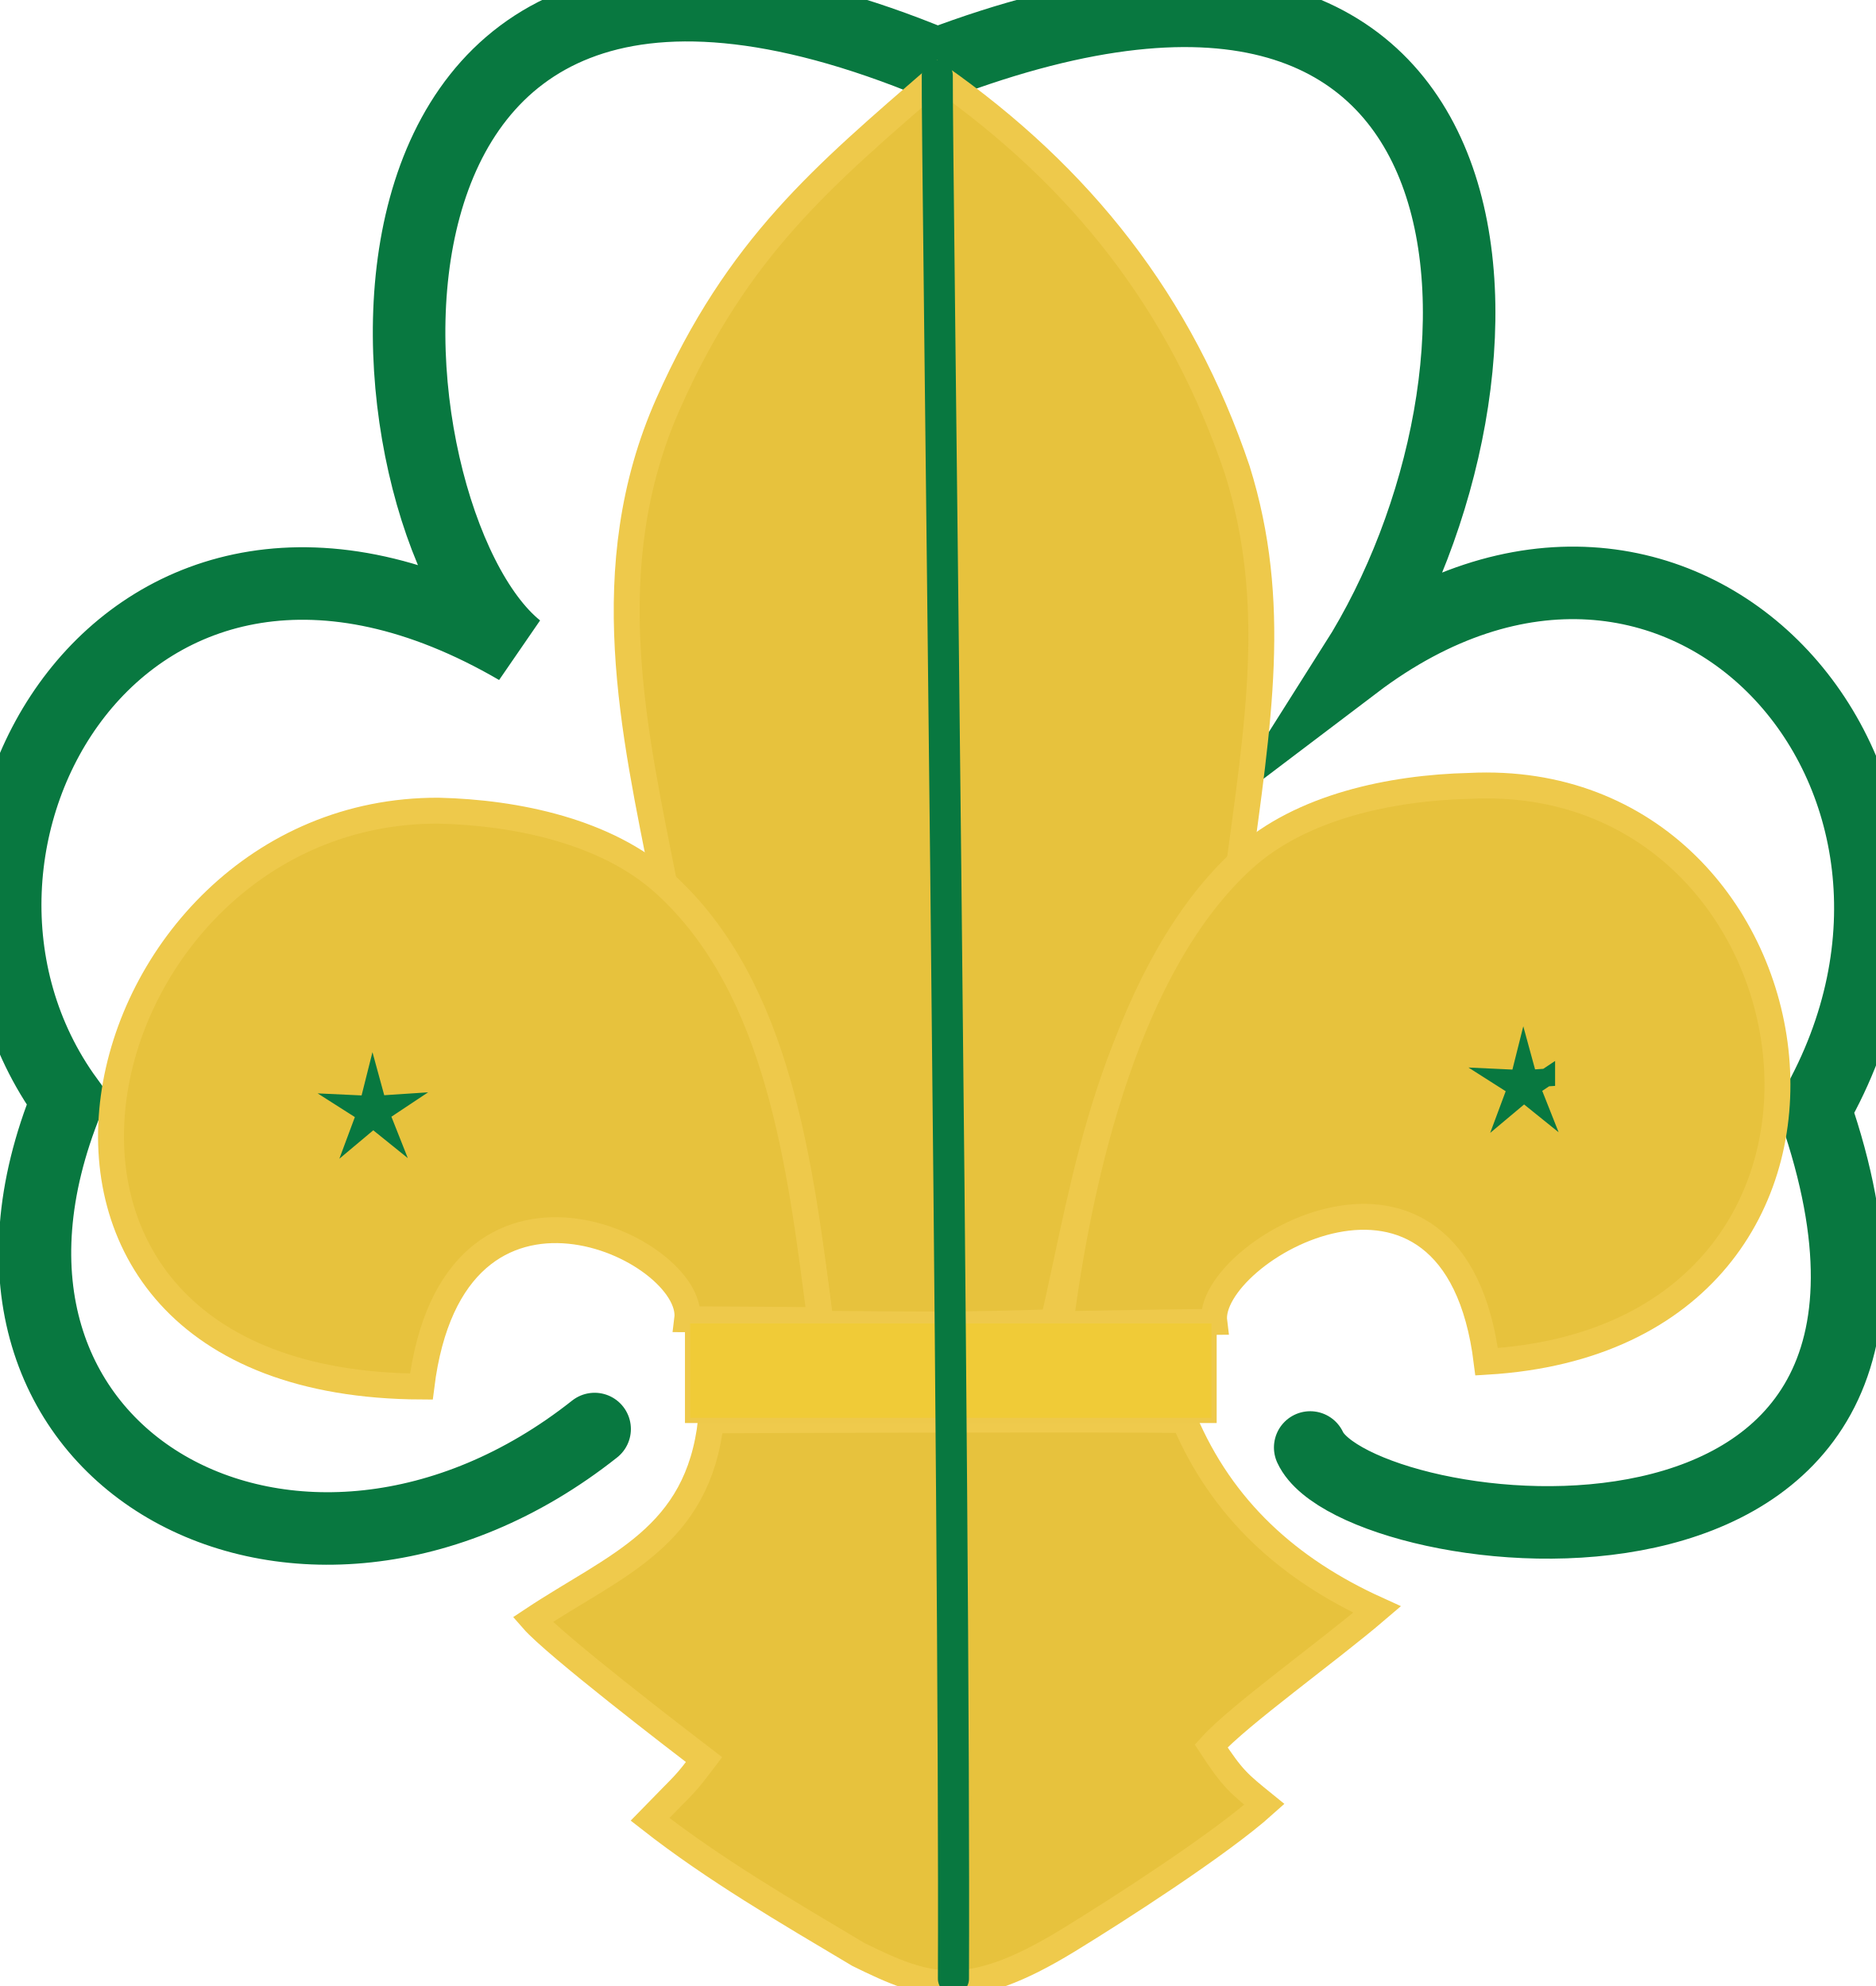
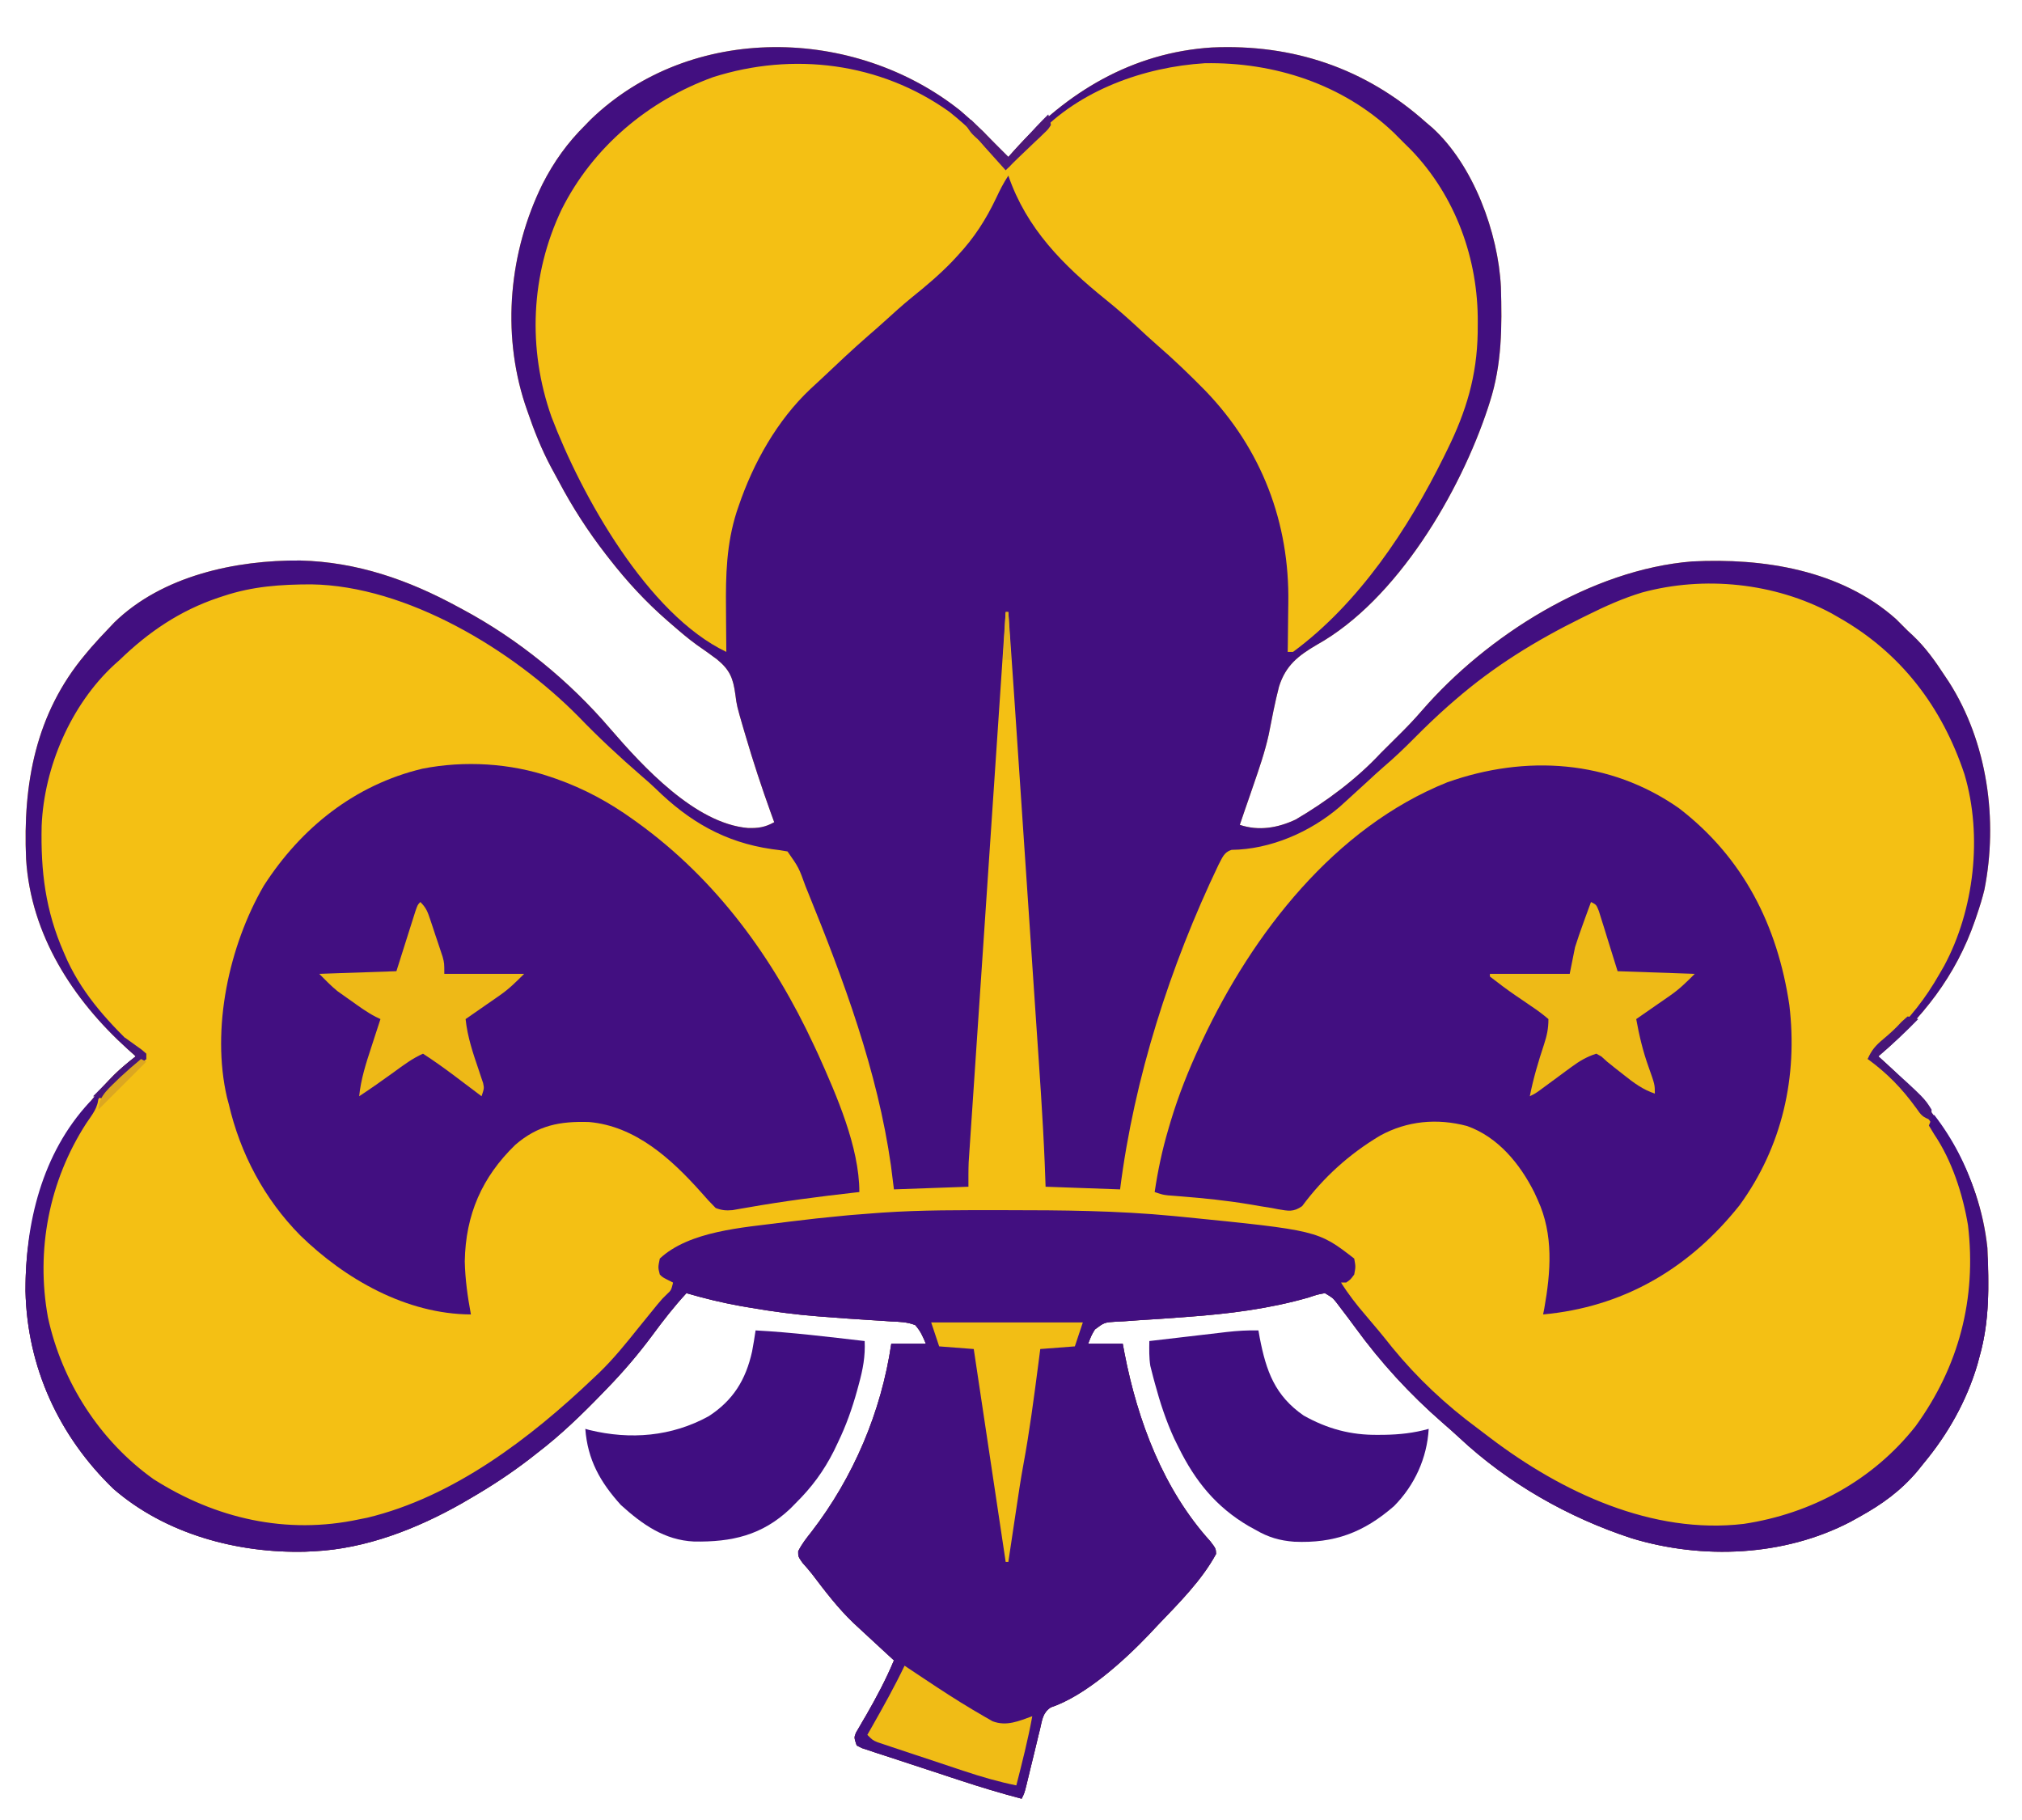
- <svg xmlns="http://www.w3.org/2000/svg" viewBox="0 0 362.003 383.407" fill="none">
-   <path d="M114.768 275.881c-56.652 44.85-130.087 5.996-101.731-63.563-35.227-48.454 10.813-131.326 86.818-87.089-31.226-25.133-43.406-164.536 81.052-112.818 114.057-43.324 115.733 60.262 80.614 115.77 62.602-47.443 125.051 22.176 88.766 85.972 34.967 100.996-88.49 84.584-97.402 65.291" stroke="#087840" stroke-width="14" stroke-linecap="round" stroke-miterlimit="10" />
-   <path d="M158.38 255.563c-3.87-29.826-8.22-63.026-30.186-84.984-5.73-29.072-13.282-60.967.778-92.665 13.439-30.299 29.977-44.003 52.089-63.179 27.545 19.333 46.851 43.706 57.738 75.974 7.999 25.617 4.088 48.572.061 78.561-24.846 23.13-29.433 59.663-35.576 85.985-17.273.567-23.346.478-44.904.308Z" fill="#E7C23D" stroke="#EEC94B" stroke-width="5" />
-   <path d="M84.639 156.504c-69.627-.233-96.465 110.752-3.309 111.174 6.116-49.188 53.029-26.642 51.312-12.991 9.397.063 17.539.08 25.673.193-3.803-29.189-7.745-64.086-30.096-84.316-11.102-10.046-28.454-13.702-43.58-14.06Z" fill="#E7C23D" stroke="#EEC94B" stroke-width="5" />
-   <path d="M283.628 151.718c70.131-3.508 86.648 106.218 3.309 111.174-6.115-49.188-54.287-21.351-52.57-7.7-9.396.063-21.566.332-29.699.445 3.803-29.189 13.029-69.628 35.381-89.858 11.1-10.048 28.454-13.703 43.579-14.061Z" fill="#E7C23D" stroke="#EEC94B" stroke-width="5" />
-   <path d="m76.312 213.017-2.874 1.91 1.278 3.229-2.693-2.17-2.646 2.219 1.21-3.251-2.914-1.856 3.44.16.846-3.366.916 3.351 3.437-.226Z" fill="#00D455" stroke="#087840" stroke-width="3.435" stroke-linecap="round" />
-   <path d="m298.435 208.028-2.873 1.91 1.277 3.229-2.692-2.17-2.646 2.219 1.209-3.251-2.914-1.856 3.441.161.846-3.367.916 3.351 3.436-.225Z" fill="#00D455" stroke="#087840" stroke-width="3.435" stroke-linecap="round" />
-   <path d="M137.237 274.206c-2.504 22.701-18.4 27.854-34.422 38.484 4.299 4.929 27.95 23.094 33.071 27.01-3.979 5.259-3.104 3.994-10.424 11.526 12.413 9.718 26.241 17.764 40.229 26.1 13.395 6.61 20.998 9.171 40.422-2.699 9.659-5.903 29.45-18.65 37.937-26.283-5.066-4.108-6.094-4.903-10.289-11.281 5.383-5.959 22.481-18.158 32.028-26.333-17.031-7.727-29.897-19.296-37.216-36.588-17.326-.204-71.984-.023-91.336.064Z" fill="#E7C23D" stroke="#EFCA4C" stroke-width="5" />
-   <rect x="132.706" y="254.988" width="101.624" height="19.235" fill="#F0CB37" stroke="#EEC94B" stroke-width="1.003" stroke-linecap="round" stroke-miterlimit="10" />
-   <path d="M184.026 382.02c.358-90.63-3.266-357.278-3.12-367.444" stroke="#087840" stroke-width="6" stroke-linecap="round" />
+ <svg xmlns="http://www.w3.org/2000/svg" width="760" height="684" viewBox="69 51 760 684" version="1.1">
+   <g>
+     <path id="svg_1" fill="#F4C014" d="m429.938,92.562c4.6,3.916 8.874,8.09 13.062,12.438c1.664,1.669 3.33,3.336 5,5c0.739,-0.834 1.477,-1.668 2.238,-2.527c19.634,-21.904 44.414,-36.732 74.271,-38.632c30.422,-1.364 57.696,7.766 80.491,28.16c0.779,0.661 1.557,1.323 2.359,2.004c15.463,14.05 24.777,39.444 25.783,59.887c0.433,14.812 0.405,28.914 -4.142,43.109c-0.214,0.674 -0.429,1.348 -0.649,2.042c-10.483,31.938 -34.285,72.468 -64.343,89.251c-7.017,4.118 -11.75,7.756 -14.27,15.75c-1.551,5.993 -2.698,12.064 -3.887,18.137c-1.438,6.456 -3.566,12.634 -5.726,18.883c-0.394,1.153 -0.789,2.306 -1.195,3.494c-0.696,2.024 -1.396,4.047 -2.101,6.068c-0.623,1.787 -1.23,3.579 -1.829,5.375c7.188,2.396 14.317,1.141 21,-2c11.519,-6.746 22.895,-15.212 32,-25c5,-5 5,-5 6.617,-6.582c3.069,-3.021 6.01,-6.091 8.82,-9.355c24.465,-28.208 63.676,-53.031 101.562,-56.062c26.754,-1.363 55.884,3.181 76.625,21.625c1.473,1.443 2.933,2.9 4.375,4.375c0.946,0.876 0.946,0.876 1.91,1.77c4.832,4.534 8.479,9.697 12.09,15.23c0.516,0.771 1.031,1.542 1.562,2.336c14.459,22.667 18.503,51.853 13.304,78.053c-0.787,3.281 -1.772,6.416 -2.866,9.611c-0.214,0.634 -0.429,1.267 -0.649,1.92c-7.279,21.042 -19.732,36.607 -36.351,51.08c0.857,0.773 1.714,1.547 2.598,2.344c20.607,18.708 35.359,41.376 38.402,69.656c0.628,13.855 0.832,27.578 -3,41c-0.267,0.991 -0.534,1.983 -0.809,3.004c-4.105,13.702 -11.075,26.032 -20.191,36.996c-0.759,0.946 -1.519,1.892 -2.301,2.867c-6.31,7.456 -13.243,12.443 -21.699,17.133c-1.729,0.959 -1.729,0.959 -3.492,1.938c-24.977,13.014 -55.618,14.287 -82.285,6.163c-23.737,-7.749 -46.493,-20.708 -64.746,-37.8c-2.052,-1.906 -4.136,-3.747 -6.254,-5.578c-12.401,-10.824 -23.226,-22.61 -32.902,-35.911c-1.78,-2.443 -3.604,-4.852 -5.445,-7.25c-0.498,-0.659 -0.995,-1.317 -1.508,-1.996c-1.474,-1.827 -1.474,-1.827 -4.367,-3.566c-2.847,0.518 -2.847,0.518 -6.125,1.625c-14.829,4.263 -30.004,6.149 -45.355,7.27c-1.01,0.077 -2.02,0.154 -3.061,0.233c-5.123,0.389 -10.244,0.742 -15.373,1.039c-1.91,0.137 -3.82,0.276 -5.73,0.416c-0.884,0.039 -1.769,0.077 -2.68,0.117c-4.602,0.29 -4.602,0.29 -8.141,2.951c-1.284,2.127 -1.284,2.127 -2.534,5.35c4.29,0 8.58,0 13,0c0.219,1.174 0.438,2.349 0.664,3.559c4.924,25.403 14.61,51.257 32.262,70.711c2.074,2.73 2.074,2.73 2.156,4.734c-5.383,9.929 -13.987,18.488 -21.748,26.599c-1.138,1.191 -2.261,2.396 -3.381,3.604c-9.4,9.861 -23.969,23.11 -37.02,27.486c-3.068,2.075 -3.188,4.689 -4.038,8.213c-0.17,0.68 -0.339,1.361 -0.514,2.062c-0.538,2.174 -1.054,4.352 -1.568,6.532c-0.53,2.178 -1.065,4.355 -1.6,6.532c-0.483,1.974 -0.956,3.951 -1.428,5.927c-0.784,3.041 -0.784,3.041 -1.784,5.041c-7.82,-2.052 -15.516,-4.382 -23.195,-6.906c-1.114,-0.366 -2.228,-0.732 -3.376,-1.109c-2.332,-0.768 -4.663,-1.538 -6.993,-2.309c-2.39,-0.789 -4.781,-1.572 -7.175,-2.351c-3.468,-1.128 -6.931,-2.271 -10.394,-3.418c-1.076,-0.347 -2.152,-0.694 -3.26,-1.051c-1.478,-0.496 -1.478,-0.496 -2.986,-1.001c-0.871,-0.286 -1.741,-0.573 -2.638,-0.868c-0.981,-0.488 -0.981,-0.488 -1.982,-0.986c-1,-3 -1,-3 -0.275,-4.818c0.392,-0.668 0.785,-1.337 1.189,-2.025c0.429,-0.747 0.859,-1.494 1.301,-2.264c0.465,-0.789 0.93,-1.579 1.41,-2.392c3.85,-6.706 7.387,-13.359 10.375,-20.5c-0.846,-0.773 -1.691,-1.547 -2.562,-2.344c-2.955,-2.709 -5.897,-5.43 -8.831,-8.161c-1.286,-1.196 -2.574,-2.389 -3.864,-3.581c-5.815,-5.571 -10.654,-11.928 -15.506,-18.333c-1.148,-1.468 -2.385,-2.866 -3.627,-4.256c-1.609,-2.324 -1.609,-2.324 -1.609,-4.305c1.356,-2.738 3.096,-4.942 5,-7.332c15.798,-20.495 26.232,-45.066 30,-70.688c4.29,0 8.58,0 13,0c-1.179,-2.821 -2.012,-4.749 -4,-7c-3.003,-1.181 -5.977,-1.252 -9.18,-1.383c-0.913,-0.065 -1.825,-0.131 -2.766,-0.198c-1.958,-0.138 -3.918,-0.261 -5.878,-0.371c-5.121,-0.291 -10.234,-0.691 -15.349,-1.083c-1.524,-0.113 -1.524,-0.113 -3.079,-0.229c-8.71,-0.671 -17.27,-1.807 -25.874,-3.299c-1.163,-0.198 -2.325,-0.396 -3.523,-0.6c-6.901,-1.237 -13.623,-2.872 -20.352,-4.837c-4.61,5.008 -8.722,10.272 -12.75,15.75c-5.334,7.199 -10.995,13.823 -17.25,20.25c-0.582,0.602 -1.164,1.205 -1.763,1.825c-7.683,7.925 -15.458,15.453 -24.237,22.175c-1.429,1.12 -1.429,1.12 -2.887,2.262c-7.074,5.446 -14.393,10.259 -22.113,14.738c-1.128,0.659 -2.256,1.317 -3.418,1.996c-16.864,9.562 -36.067,17.069 -55.582,18.004c-1.084,0.053 -2.168,0.106 -3.285,0.16c-25.551,0.629 -52.526,-6.646 -72.098,-23.633c-20.523,-19.818 -32.408,-45.735 -33.039,-74.32c-0.148,-32.223 10.892,-58.281 33.297,-81.27c2.551,-2.517 5.311,-4.72 8.125,-6.938c-0.978,-0.871 -1.957,-1.743 -2.965,-2.641c-20.666,-18.663 -36.455,-43.018 -38.231,-71.507c-1.25,-28.213 3.574,-54.677 22.196,-76.852c0.721,-0.859 1.441,-1.717 2.184,-2.602c2.209,-2.535 4.482,-4.979 6.816,-7.398c0.651,-0.688 1.302,-1.377 1.973,-2.086c17.969,-17.519 45.584,-23.468 69.865,-23.265c21.298,0.532 40.578,7.244 59.163,17.351c0.904,0.483 0.904,0.483 1.827,0.977c20.998,11.272 40.044,26.785 55.548,44.898c12.294,14.241 31.9,35.584 51.691,37.305c3.921,0.13 6.544,-0.286 9.934,-2.18c-0.424,-1.165 -0.848,-2.331 -1.285,-3.531c-3.435,-9.557 -6.613,-19.158 -9.465,-28.906c-0.455,-1.534 -0.455,-1.534 -0.92,-3.098c-2.389,-8.217 -2.389,-8.217 -2.943,-12.488c-0.826,-6.046 -2.049,-9.205 -6.88,-13.164c-2.473,-1.87 -5.004,-3.645 -7.553,-5.41c-3.266,-2.346 -6.293,-4.958 -9.329,-7.591c-0.883,-0.763 -0.883,-0.763 -1.783,-1.541c-8.159,-7.103 -15.186,-14.734 -21.842,-23.271c-0.437,-0.561 -0.875,-1.122 -1.326,-1.7c-6.732,-8.706 -12.527,-17.67 -17.667,-27.4c-0.939,-1.771 -1.905,-3.527 -2.874,-5.282c-3.664,-6.888 -6.44,-13.864 -8.945,-21.242c-0.29,-0.847 -0.58,-1.693 -0.879,-2.565c-8.832,-27.065 -5.899,-57.292 6.599,-82.65c4.272,-8.388 9.371,-15.519 16.093,-22.16c0.959,-0.992 0.959,-0.992 1.938,-2.004c37.752,-36.499 99.238,-35.123 139,-3.434z" />
+     <path id="svg_2" fill="#420F80" d="m429.938,92.562c4.6,3.916 8.874,8.09 13.062,12.438c1.664,1.669 3.33,3.336 5,5c0.739,-0.834 1.477,-1.668 2.238,-2.527c19.634,-21.904 44.414,-36.732 74.271,-38.632c30.422,-1.364 57.696,7.766 80.491,28.16c0.779,0.661 1.557,1.323 2.359,2.004c15.463,14.05 24.777,39.444 25.783,59.887c0.433,14.812 0.405,28.914 -4.142,43.109c-0.214,0.674 -0.429,1.348 -0.649,2.042c-10.483,31.938 -34.285,72.468 -64.343,89.251c-7.017,4.118 -11.75,7.756 -14.27,15.75c-1.551,5.993 -2.698,12.064 -3.887,18.137c-1.438,6.456 -3.566,12.634 -5.726,18.883c-0.394,1.153 -0.789,2.306 -1.195,3.494c-0.696,2.024 -1.396,4.047 -2.101,6.068c-0.623,1.787 -1.23,3.579 -1.829,5.375c7.188,2.396 14.317,1.141 21,-2c11.519,-6.746 22.895,-15.212 32,-25c5,-5 5,-5 6.617,-6.582c3.069,-3.021 6.01,-6.091 8.82,-9.355c24.465,-28.208 63.676,-53.031 101.562,-56.062c26.754,-1.363 55.884,3.181 76.625,21.625c1.473,1.443 2.933,2.9 4.375,4.375c0.946,0.876 0.946,0.876 1.91,1.77c4.832,4.534 8.479,9.697 12.09,15.23c0.516,0.771 1.031,1.542 1.562,2.336c14.459,22.667 18.503,51.853 13.304,78.053c-0.787,3.281 -1.772,6.416 -2.866,9.611c-0.214,0.634 -0.429,1.267 -0.649,1.92c-7.279,21.042 -19.732,36.607 -36.351,51.08c0.857,0.773 1.714,1.547 2.598,2.344c20.607,18.708 35.359,41.376 38.402,69.656c0.628,13.855 0.832,27.578 -3,41c-0.267,0.991 -0.534,1.983 -0.809,3.004c-4.105,13.702 -11.075,26.032 -20.191,36.996c-0.759,0.946 -1.519,1.892 -2.301,2.867c-6.31,7.456 -13.243,12.443 -21.699,17.133c-1.729,0.959 -1.729,0.959 -3.492,1.938c-24.977,13.014 -55.618,14.287 -82.285,6.163c-23.737,-7.749 -46.493,-20.708 -64.746,-37.8c-2.052,-1.906 -4.136,-3.747 -6.254,-5.578c-12.401,-10.824 -23.226,-22.61 -32.902,-35.911c-1.78,-2.443 -3.604,-4.852 -5.445,-7.25c-0.498,-0.659 -0.995,-1.317 -1.508,-1.996c-1.474,-1.827 -1.474,-1.827 -4.367,-3.566c-2.847,0.518 -2.847,0.518 -6.125,1.625c-14.829,4.263 -30.004,6.149 -45.355,7.27c-1.01,0.077 -2.02,0.154 -3.061,0.233c-5.123,0.389 -10.244,0.742 -15.373,1.039c-1.91,0.137 -3.82,0.276 -5.73,0.416c-0.884,0.039 -1.769,0.077 -2.68,0.117c-4.602,0.29 -4.602,0.29 -8.141,2.951c-1.284,2.127 -1.284,2.127 -2.534,5.35c4.29,0 8.58,0 13,0c0.219,1.174 0.438,2.349 0.664,3.559c4.924,25.403 14.61,51.257 32.262,70.711c2.074,2.73 2.074,2.73 2.156,4.734c-5.383,9.929 -13.987,18.488 -21.748,26.599c-1.138,1.191 -2.261,2.396 -3.381,3.604c-9.4,9.861 -23.969,23.11 -37.02,27.486c-3.068,2.075 -3.188,4.689 -4.038,8.213c-0.17,0.68 -0.339,1.361 -0.514,2.062c-0.538,2.174 -1.054,4.352 -1.568,6.532c-0.53,2.178 -1.065,4.355 -1.6,6.532c-0.483,1.974 -0.956,3.951 -1.428,5.927c-0.784,3.041 -0.784,3.041 -1.784,5.041c-7.82,-2.052 -15.516,-4.382 -23.195,-6.906c-1.114,-0.366 -2.228,-0.732 -3.376,-1.109c-2.332,-0.768 -4.663,-1.538 -6.993,-2.309c-2.39,-0.789 -4.781,-1.572 -7.175,-2.351c-3.468,-1.128 -6.931,-2.271 -10.394,-3.418c-1.076,-0.347 -2.152,-0.694 -3.26,-1.051c-1.478,-0.496 -1.478,-0.496 -2.986,-1.001c-0.871,-0.286 -1.741,-0.573 -2.638,-0.868c-0.981,-0.488 -0.981,-0.488 -1.982,-0.986c-1,-3 -1,-3 -0.275,-4.818c0.392,-0.668 0.785,-1.337 1.189,-2.025c0.429,-0.747 0.859,-1.494 1.301,-2.264c0.465,-0.789 0.93,-1.579 1.41,-2.392c3.85,-6.706 7.387,-13.359 10.375,-20.5c-0.846,-0.773 -1.691,-1.547 -2.562,-2.344c-2.955,-2.709 -5.897,-5.43 -8.831,-8.161c-1.286,-1.196 -2.574,-2.389 -3.864,-3.581c-5.815,-5.571 -10.654,-11.928 -15.506,-18.333c-1.148,-1.468 -2.385,-2.866 -3.627,-4.256c-1.609,-2.324 -1.609,-2.324 -1.609,-4.305c1.356,-2.738 3.096,-4.942 5,-7.332c15.798,-20.495 26.232,-45.066 30,-70.688c4.29,0 8.58,0 13,0c-1.179,-2.821 -2.012,-4.749 -4,-7c-3.003,-1.181 -5.977,-1.252 -9.18,-1.383c-0.913,-0.065 -1.825,-0.131 -2.766,-0.198c-1.958,-0.138 -3.918,-0.261 -5.878,-0.371c-5.121,-0.291 -10.234,-0.691 -15.349,-1.083c-1.524,-0.113 -1.524,-0.113 -3.079,-0.229c-8.71,-0.671 -17.27,-1.807 -25.874,-3.299c-1.163,-0.198 -2.325,-0.396 -3.523,-0.6c-6.901,-1.237 -13.623,-2.872 -20.352,-4.837c-4.61,5.008 -8.722,10.272 -12.75,15.75c-5.334,7.199 -10.995,13.823 -17.25,20.25c-0.582,0.602 -1.164,1.205 -1.763,1.825c-7.683,7.925 -15.458,15.453 -24.237,22.175c-1.429,1.12 -1.429,1.12 -2.887,2.262c-7.074,5.446 -14.393,10.259 -22.113,14.738c-1.128,0.659 -2.256,1.317 -3.418,1.996c-16.864,9.562 -36.067,17.069 -55.582,18.004c-1.084,0.053 -2.168,0.106 -3.285,0.16c-25.551,0.629 -52.526,-6.646 -72.098,-23.633c-20.523,-19.818 -32.408,-45.735 -33.039,-74.32c-0.148,-32.223 10.892,-58.281 33.297,-81.27c2.551,-2.517 5.311,-4.72 8.125,-6.938c-0.978,-0.871 -1.957,-1.743 -2.965,-2.641c-20.666,-18.663 -36.455,-43.018 -38.231,-71.507c-1.25,-28.213 3.574,-54.677 22.196,-76.852c0.721,-0.859 1.441,-1.717 2.184,-2.602c2.209,-2.535 4.482,-4.979 6.816,-7.398c0.651,-0.688 1.302,-1.377 1.973,-2.086c17.969,-17.519 45.584,-23.468 69.865,-23.265c21.298,0.532 40.578,7.244 59.163,17.351c0.904,0.483 0.904,0.483 1.827,0.977c20.998,11.272 40.044,26.785 55.548,44.898c12.294,14.241 31.9,35.584 51.691,37.305c3.921,0.13 6.544,-0.286 9.934,-2.18c-0.424,-1.165 -0.848,-2.331 -1.285,-3.531c-3.435,-9.557 -6.613,-19.158 -9.465,-28.906c-0.455,-1.534 -0.455,-1.534 -0.92,-3.098c-2.389,-8.217 -2.389,-8.217 -2.943,-12.488c-0.826,-6.046 -2.049,-9.205 -6.88,-13.164c-2.473,-1.87 -5.004,-3.645 -7.553,-5.41c-3.266,-2.346 -6.293,-4.958 -9.329,-7.591c-0.883,-0.763 -0.883,-0.763 -1.783,-1.541c-8.159,-7.103 -15.186,-14.734 -21.842,-23.271c-0.437,-0.561 -0.875,-1.122 -1.326,-1.7c-6.732,-8.706 -12.527,-17.67 -17.667,-27.4c-0.939,-1.771 -1.905,-3.527 -2.874,-5.282c-3.664,-6.888 -6.44,-13.864 -8.945,-21.242c-0.29,-0.847 -0.58,-1.693 -0.879,-2.565c-8.832,-27.065 -5.899,-57.292 6.599,-82.65c4.272,-8.388 9.371,-15.519 16.093,-22.16c0.959,-0.992 0.959,-0.992 1.938,-2.004c37.752,-36.499 99.238,-35.123 139,-3.434zm-276.938,182.438c-0.961,0.313 -0.961,0.313 -1.942,0.633c-14.386,4.841 -26.189,12.822 -37.058,23.367c-1.009,0.899 -1.009,0.899 -2.039,1.816c-16.342,15.072 -26.387,38.481 -27.305,60.512c-0.383,17.082 1.406,31.899 8.344,47.672c0.442,1.008 0.884,2.016 1.34,3.055c6.381,13.611 15.983,23.667 26.66,33.945c1.002,0.998 2.002,1.998 3,3c-0.575,0.262 -1.15,0.523 -1.742,0.793c-16.665,8.909 -27.894,30.374 -33.378,47.686c-7.691,25.552 -5.042,51.81 7.022,75.482c12.553,23.305 33.561,40.268 58.667,48.21c16.152,4.837 32.923,5.373 49.432,1.829c1,-0.199 2.001,-0.397 3.031,-0.602c32.39,-7.783 61.293,-29.831 84.969,-52.398c0.799,-0.758 1.598,-1.516 2.422,-2.297c5.683,-5.526 10.641,-11.511 15.578,-17.703c1.622,-2.003 3.247,-4.003 4.875,-6c0.719,-0.887 1.439,-1.774 2.18,-2.688c1.945,-2.312 1.945,-2.312 3.703,-3.938c1.577,-1.437 1.577,-1.437 1.242,-4.375c-0.66,-0.433 -1.32,-0.866 -2,-1.312c-0.66,-0.557 -1.32,-1.114 -2,-1.688c-0.125,-3.105 -0.125,-3.105 0,-6c22.41,-13.758 53.421,-14.153 79,-16c1.193,-0.089 2.387,-0.178 3.616,-0.27c14.798,-1.01 29.621,-0.929 44.446,-0.918c1.03,0 1.03,0 2.081,0c21.006,0.005 41.928,0.169 62.856,2.187c1.678,0.161 1.678,0.161 3.39,0.325c50.2,5.023 50.2,5.023 63.61,14.675c0.562,3 0.562,3 0,6c-2,1.875 -2,1.875 -4,3c1.314,3.802 2.875,6.268 5.625,9.188c2.868,3.12 5.581,6.283 8.188,9.625c4.763,6.012 9.924,11.618 15.188,17.188c1.205,1.286 1.205,1.286 2.434,2.598c6.121,6.342 12.756,11.779 19.787,17.063c1.144,0.861 2.284,1.729 3.418,2.604c27.205,20.987 61.764,37.6 96.795,33.446c26.578,-4.011 50.545,-17.642 66.762,-39.309c15.611,-21.803 21.665,-47.27 18.504,-73.935c-0.828,-4.949 -2.132,-9.706 -3.7,-14.467c-0.204,-0.632 -0.407,-1.263 -0.617,-1.914c-6.021,-18.063 -17.272,-34.438 -32.383,-46.086c-0.66,0 -1.32,0 -2,0c2.634,-2.658 5.286,-5.28 8.016,-7.84c7.758,-7.369 13.704,-14.863 18.984,-24.16c0.563,-0.975 1.127,-1.949 1.707,-2.953c11.384,-21.097 14.511,-49.018 7.676,-72.035c-8.434,-25.372 -23.957,-45.784 -47.383,-59.012c-1.274,-0.733 -1.274,-0.733 -2.574,-1.48c-21.409,-11.501 -47.889,-14.217 -71.289,-7.828c-7.025,2.131 -13.573,5.047 -20.137,8.309c-1.326,0.651 -1.326,0.651 -2.678,1.314c-17.208,8.506 -32.789,18.1 -47.322,30.686c-0.828,0.717 -1.655,1.433 -2.508,2.172c-4.528,4.003 -8.867,8.158 -13.117,12.453c-3.627,3.662 -7.302,7.161 -11.223,10.504c-2.2,1.913 -4.34,3.883 -6.474,5.868c-2.54,2.356 -5.107,4.681 -7.678,7.003c-0.813,0.739 -1.627,1.477 -2.465,2.238c-11.057,9.475 -26.001,15.998 -40.66,16.16c-2.894,0.928 -3.444,2.995 -4.875,5.602c-18.201,38.046 -31.737,80.192 -37,122c-9.24,-0.33 -18.48,-0.66 -28,-1c-0.11,-2.951 -0.219,-5.902 -0.332,-8.943c-0.721,-17.376 -1.983,-34.723 -3.16,-52.073c-0.332,-4.911 -0.662,-9.823 -0.992,-14.734c-0.553,-8.231 -1.108,-16.462 -1.664,-24.693c-0.782,-11.57 -1.561,-23.14 -2.339,-34.711c-1.045,-15.546 -2.092,-31.092 -3.142,-46.637c-0.113,-1.666 -0.225,-3.333 -0.337,-4.999c-0.657,-9.738 -1.33,-19.475 -2.034,-29.21c-0.33,0 -0.66,0 -1,0c-1.828,27.129 -3.654,54.258 -5.476,81.388c-0.846,12.597 -1.693,25.193 -2.542,37.79c-0.74,10.979 -1.479,21.957 -2.215,32.936c-0.39,5.814 -0.781,11.627 -1.174,17.44c-0.37,5.472 -0.737,10.944 -1.103,16.416c-0.135,2.008 -0.27,4.016 -0.406,6.024c-0.186,2.743 -0.369,5.486 -0.552,8.23c-0.054,0.793 -0.109,1.586 -0.165,2.402c-0.049,0.742 -0.098,1.484 -0.148,2.248c-0.064,0.948 -0.064,0.948 -0.129,1.916c-0.125,3.067 -0.09,6.14 -0.09,9.21c-9.24,0.33 -18.48,0.66 -28,1c-0.371,-2.949 -0.743,-5.899 -1.125,-8.938c-5.025,-35.485 -17.782,-69.798 -31.25,-102.875c-0.275,-0.676 -0.549,-1.352 -0.832,-2.048c-2.561,-7.094 -2.561,-7.094 -6.793,-13.14c-1.946,-0.366 -3.909,-0.644 -5.875,-0.875c-17.748,-2.555 -31.145,-10.435 -43.746,-22.79c-1.695,-1.64 -3.459,-3.182 -5.254,-4.71c-8.186,-7.091 -16.179,-14.508 -23.688,-22.312c-24.764,-25.091 -64.555,-49.17 -100.43,-49.693c-11.56,0.02 -22.009,0.72 -33.007,4.38z" />
+     <path id="svg_3" fill="#F4C014" d="m425.84,93.027c7.262,5.762 13.71,12.337 20.16,18.973c0.66,0.66 1.32,1.32 2,2c0.557,-0.629 1.114,-1.258 1.688,-1.906c2.42,-2.714 4.864,-5.406 7.312,-8.094c0.623,-0.703 1.245,-1.405 1.887,-2.129c15.85,-17.019 40.178,-25.683 62.91,-27.109c26.098,-0.49 51.96,7.873 71.061,26.09c1.394,1.37 2.769,2.759 4.143,4.149c0.8,0.79 1.601,1.58 2.426,2.395c16.688,17.379 25.214,40.987 25.012,64.855c-0.008,1.271 -0.017,2.543 -0.025,3.852c-0.29,16.177 -4.297,29.479 -11.412,43.898c-0.434,0.885 -0.868,1.771 -1.314,2.683c-13.374,27.051 -32.002,55.156 -56.686,73.317c-0.66,0 -1.32,0 -2,0c0.016,-0.946 0.031,-1.892 0.048,-2.867c0.055,-3.593 0.089,-7.187 0.117,-10.78c0.015,-1.54 0.035,-3.08 0.062,-4.619c0.506,-30.34 -9.997,-57.884 -31.14,-79.854c-5.88,-5.984 -11.874,-11.765 -18.22,-17.253c-2.614,-2.277 -5.142,-4.637 -7.679,-7c-3.796,-3.512 -7.657,-6.88 -11.688,-10.125c-15.945,-12.88 -29.681,-26.628 -36.5,-46.5c-1.814,2.72 -3.177,5.443 -4.562,8.394c-3.871,8.15 -8.256,14.958 -14.438,21.606c-0.721,0.777 -1.441,1.555 -2.184,2.355c-4.704,4.872 -9.771,9.154 -15.051,13.387c-3.596,2.936 -7.022,6.035 -10.453,9.16c-1.976,1.793 -3.977,3.546 -6,5.285c-6.024,5.251 -11.826,10.747 -17.634,16.234c-1.347,1.268 -2.708,2.521 -4.073,3.77c-12.532,11.817 -21.475,27.809 -26.98,43.996c-0.358,1.049 -0.358,1.049 -0.724,2.12c-3.863,12.08 -4.166,23.9 -4.026,36.442c0.01,1.583 0.019,3.167 0.027,4.75c0.022,3.833 0.056,7.667 0.098,11.5c-29.554,-14.101 -54.491,-58.756 -65.738,-88.391c-9.015,-25.536 -7.811,-53.482 3.832,-77.895c11.713,-23.383 32.472,-40.851 56.906,-49.715c30.075,-9.572 62.835,-5.537 88.84,13.027z" />
+     <path id="svg_4" fill="#420F80" d="m106,463c0,4.253 -2.342,6.827 -4.625,10.25c-13.899,21.539 -18.978,47.562 -14.35,72.875c5.251,24.206 19.481,46.372 39.686,60.781c23.342,14.859 50.011,20.949 77.289,15.094c1,-0.199 2.001,-0.397 3.031,-0.602c32.403,-7.786 61.273,-29.84 84.969,-52.398c1.089,-1.027 1.089,-1.027 2.199,-2.074c5.421,-5.251 10.093,-11.039 14.801,-16.926c1.622,-2.002 3.247,-4.003 4.875,-6c0.719,-0.887 1.439,-1.774 2.18,-2.688c1.945,-2.312 1.945,-2.312 3.641,-3.938c1.568,-1.458 1.568,-1.458 2.305,-4.375c-0.959,-0.464 -0.959,-0.464 -1.938,-0.938c-2.062,-1.062 -2.062,-1.062 -3.062,-2.062c-0.688,-2.688 -0.688,-2.688 0,-6c11.094,-10.356 31.241,-11.648 45.75,-13.5c1.487,-0.191 1.487,-0.191 3.005,-0.386c6.843,-0.859 13.691,-1.604 20.558,-2.239c0.809,-0.075 1.617,-0.151 2.45,-0.229c2.744,-0.24 5.49,-0.448 8.237,-0.646c1.79,-0.134 1.79,-0.134 3.616,-0.27c14.798,-1.01 29.621,-0.929 44.446,-0.918c1.03,0 1.03,0 2.081,0c21.006,0.005 41.928,0.169 62.856,2.187c1.119,0.107 2.237,0.214 3.39,0.325c50.947,5.098 50.947,5.098 64.61,15.675c0.562,3.062 0.562,3.062 0,6c-1.375,1.875 -1.375,1.875 -3,3c-0.66,0 -1.32,0 -2,0c2.781,4.336 5.814,8.291 9.188,12.188c3.439,4.003 6.796,8.041 10.062,12.188c9.383,11.474 20.138,21.574 32.051,30.366c1.654,1.226 3.284,2.478 4.914,3.735c26.91,20.383 60.847,36.311 95.219,32.235c25.406,-3.835 48.553,-16.38 64.566,-36.711c16.248,-22.368 22.975,-47.905 19.7,-75.533c-1.958,-11.703 -6.04,-24.32 -12.7,-34.155c-0.66,-1.093 -1.32,-2.186 -2,-3.312c0.875,-2.207 0.875,-2.207 2,-4c14.074,18.181 20.428,39.952 20.312,62.812c-0.004,1.137 -0.008,2.274 -0.013,3.446c-0.115,8.598 -0.93,16.441 -3.3,24.742c-0.267,0.991 -0.534,1.983 -0.809,3.004c-4.105,13.702 -11.075,26.032 -20.191,36.996c-0.759,0.946 -1.519,1.892 -2.301,2.867c-6.31,7.456 -13.243,12.443 -21.699,17.133c-1.152,0.639 -2.305,1.279 -3.492,1.938c-24.977,13.014 -55.618,14.287 -82.285,6.163c-23.737,-7.749 -46.493,-20.708 -64.746,-37.8c-2.052,-1.906 -4.136,-3.747 -6.254,-5.578c-12.401,-10.824 -23.226,-22.61 -32.902,-35.911c-1.78,-2.443 -3.604,-4.852 -5.445,-7.25c-0.498,-0.659 -0.995,-1.317 -1.508,-1.996c-1.474,-1.827 -1.474,-1.827 -4.367,-3.566c-2.847,0.518 -2.847,0.518 -6.125,1.625c-14.829,4.263 -30.004,6.149 -45.355,7.27c-1.01,0.077 -2.02,0.154 -3.061,0.233c-5.123,0.389 -10.244,0.742 -15.373,1.039c-1.91,0.137 -3.82,0.276 -5.73,0.416c-0.884,0.039 -1.769,0.077 -2.68,0.117c-4.602,0.29 -4.602,0.29 -8.141,2.951c-1.284,2.127 -1.284,2.127 -2.534,5.35c4.29,0 8.58,0 13,0c0.219,1.174 0.438,2.349 0.664,3.559c4.924,25.403 14.61,51.257 32.262,70.711c2.074,2.73 2.074,2.73 2.156,4.734c-5.383,9.929 -13.987,18.488 -21.748,26.599c-1.138,1.191 -2.261,2.396 -3.381,3.604c-9.4,9.861 -23.969,23.11 -37.02,27.486c-3.068,2.075 -3.188,4.689 -4.038,8.213c-0.17,0.68 -0.339,1.361 -0.514,2.062c-0.538,2.174 -1.054,4.352 -1.568,6.532c-0.53,2.178 -1.065,4.355 -1.6,6.532c-0.483,1.974 -0.956,3.951 -1.428,5.927c-0.784,3.041 -0.784,3.041 -1.784,5.041c-7.82,-2.052 -15.516,-4.382 -23.195,-6.906c-1.114,-0.366 -2.228,-0.732 -3.376,-1.109c-2.332,-0.768 -4.663,-1.538 -6.993,-2.309c-2.39,-0.789 -4.781,-1.572 -7.175,-2.351c-3.468,-1.128 -6.931,-2.271 -10.394,-3.418c-1.076,-0.347 -2.152,-0.694 -3.26,-1.051c-0.985,-0.33 -1.971,-0.661 -2.986,-1.001c-1.306,-0.429 -1.306,-0.429 -2.638,-0.868c-0.654,-0.325 -1.308,-0.651 -1.982,-0.986c-1,-3 -1,-3 -0.275,-4.818c0.392,-0.668 0.785,-1.337 1.189,-2.025c0.429,-0.747 0.859,-1.494 1.301,-2.264c0.465,-0.789 0.93,-1.579 1.41,-2.392c3.85,-6.706 7.387,-13.359 10.375,-20.5c-0.846,-0.773 -1.691,-1.547 -2.562,-2.344c-2.955,-2.709 -5.897,-5.43 -8.831,-8.161c-1.286,-1.196 -2.574,-2.389 -3.864,-3.581c-5.815,-5.571 -10.654,-11.928 -15.506,-18.333c-1.148,-1.468 -2.385,-2.866 -3.627,-4.256c-1.609,-2.324 -1.609,-2.324 -1.609,-4.305c1.356,-2.738 3.096,-4.942 5,-7.332c15.798,-20.495 26.232,-45.066 30,-70.688c4.29,0 8.58,0 13,0c-1.179,-2.821 -2.012,-4.749 -4,-7c-3.003,-1.181 -5.977,-1.252 -9.18,-1.383c-0.913,-0.065 -1.825,-0.131 -2.766,-0.198c-1.958,-0.138 -3.918,-0.261 -5.878,-0.371c-5.121,-0.291 -10.234,-0.691 -15.349,-1.083c-1.016,-0.075 -2.032,-0.151 -3.079,-0.229c-8.71,-0.671 -17.27,-1.807 -25.874,-3.299c-1.163,-0.198 -2.325,-0.396 -3.523,-0.6c-6.901,-1.237 -13.623,-2.872 -20.352,-4.837c-4.61,5.008 -8.722,10.272 -12.75,15.75c-5.334,7.199 -10.995,13.823 -17.25,20.25c-0.582,0.602 -1.164,1.205 -1.763,1.825c-7.683,7.925 -15.458,15.453 -24.237,22.175c-0.953,0.746 -1.905,1.493 -2.887,2.262c-7.074,5.446 -14.393,10.259 -22.113,14.738c-1.128,0.659 -2.256,1.317 -3.418,1.996c-16.864,9.562 -36.067,17.069 -55.582,18.004c-1.084,0.053 -2.168,0.106 -3.285,0.16c-25.551,0.629 -52.526,-6.646 -72.098,-23.633c-20.523,-19.818 -32.408,-45.735 -33.039,-74.32c-0.117,-25.443 6.185,-51.747 24.012,-70.923c1.41,-1.285 1.41,-1.285 3.41,-2.285z" />
+     <path id="svg_5" fill="#420F81" d="m276,343c0.704,0.241 1.408,0.483 2.134,0.731c10.525,3.737 19.811,8.764 28.866,15.269c0.819,0.586 0.819,0.586 1.655,1.184c29.71,21.505 50.985,50.763 66.345,83.816c0.519,1.11 1.039,2.22 1.574,3.363c6.816,15.225 15.426,34.706 15.426,51.637c-0.626,0.07 -1.253,0.14 -1.898,0.212c-13.443,1.517 -26.802,3.252 -40.127,5.605c-1.482,0.253 -1.482,0.253 -2.994,0.511c-0.867,0.154 -1.735,0.307 -2.628,0.466c-2.466,0.216 -4.044,0.084 -6.352,-0.794c-1.939,-1.936 -3.719,-3.866 -5.5,-5.938c-11.201,-12.547 -24.65,-24.838 -42.078,-26.379c-11.079,-0.348 -19.239,1.247 -27.734,8.566c-12.534,12.157 -18.687,26.222 -19,43.812c0.145,6.751 1.079,13.307 2.312,19.938c-24.254,-0.111 -47.285,-13.252 -64.188,-29.75c-13.44,-13.615 -22.503,-30.676 -26.812,-49.25c-0.224,-0.839 -0.449,-1.678 -0.68,-2.543c-5.987,-25.794 0.698,-56.924 13.805,-79.539c13.995,-21.779 34.208,-37.966 59.699,-44.035c15.732,-3.094 33.014,-2.09 48.176,3.117z" />
+     <path id="svg_6" fill="#420F81" d="m700.055,354.738c24.208,18.589 37.068,44.134 41.5,74c3.218,26.964 -2.671,53.207 -18.715,75.227c-18.206,22.894 -41.913,37.325 -71.016,40.738c-0.932,0.098 -1.864,0.196 -2.824,0.297c0.144,-0.73 0.289,-1.459 0.438,-2.211c2.452,-13.794 3.541,-27.771 -2.438,-40.789c-0.424,-0.932 -0.848,-1.864 -1.285,-2.824c-5.398,-10.781 -13.665,-20.865 -25.277,-24.988c-11.272,-3.002 -22.578,-1.958 -32.742,3.629c-11.557,6.899 -21.247,15.651 -29.27,26.48c-3.276,2.3 -5.197,1.799 -9.037,1.165c-0.788,-0.152 -1.577,-0.305 -2.389,-0.461c-1.42,-0.23 -2.841,-0.458 -4.262,-0.684c-1.475,-0.251 -2.951,-0.503 -4.426,-0.754c-8.368,-1.385 -16.737,-2.245 -25.19,-2.916c-0.886,-0.072 -1.772,-0.143 -2.685,-0.217c-0.785,-0.059 -1.57,-0.119 -2.379,-0.18c-2.059,-0.25 -2.059,-0.25 -5.059,-1.25c1.187,-8.036 2.826,-15.772 5.125,-23.562c0.457,-1.554 0.457,-1.554 0.924,-3.139c2.956,-9.758 6.646,-19.064 10.951,-28.299c0.321,-0.69 0.642,-1.38 0.972,-2.091c18.905,-40.152 49.698,-79.936 92.028,-96.909c29.441,-10.418 61.002,-8.498 87.055,9.738z" />
+     <path id="svg_12" fill="#400E81" d="m353,551c13.722,0.736 27.354,2.43 41,4c0.269,5.758 -0.669,10.645 -2.188,16.188c-0.341,1.259 -0.341,1.259 -0.688,2.543c-1.859,6.68 -4.103,13.018 -7.125,19.269c-0.513,1.078 -1.026,2.155 -1.555,3.266c-3.858,7.644 -8.356,13.73 -14.445,19.734c-0.955,0.971 -0.955,0.971 -1.93,1.961c-10.633,10.103 -22.135,12.621 -36.215,12.383c-11.142,-0.518 -19.477,-6.478 -27.48,-13.719c-7.733,-8.547 -12.511,-16.962 -13.375,-28.625c0.513,0.144 1.026,0.289 1.555,0.438c15.38,3.728 30.875,2.476 44.82,-5.188c9.206,-5.978 13.951,-13.704 16.309,-24.332c0.49,-2.635 0.933,-5.266 1.316,-7.918z" />
+     <path id="svg_13" fill="#400E81" d="m542,551c0.159,0.895 0.317,1.789 0.48,2.711c2.429,12.589 5.688,21.772 16.52,29.289c8.936,4.995 17.696,7.372 27.875,7.25c1.175,-0.006 1.175,-0.006 2.375,-0.012c5.746,-0.086 11.2,-0.676 16.75,-2.238c-0.634,10.982 -5.272,21.17 -13,29c-11.466,9.999 -22.518,14.079 -37.57,13.414c-5.419,-0.406 -9.731,-1.665 -14.43,-4.414c-0.887,-0.486 -1.774,-0.972 -2.688,-1.473c-12.308,-7.231 -20.083,-16.928 -26.312,-29.527c-0.545,-1.102 -1.091,-2.204 -1.652,-3.34c-3.079,-6.714 -5.302,-13.477 -7.223,-20.598c-0.216,-0.793 -0.431,-1.586 -0.653,-2.403c-0.194,-0.763 -0.389,-1.526 -0.589,-2.312c-0.171,-0.67 -0.343,-1.34 -0.519,-2.031c-0.49,-3.118 -0.418,-6.167 -0.364,-9.317c4.874,-0.574 9.749,-1.144 14.624,-1.709c1.657,-0.193 3.313,-0.387 4.97,-0.582c2.388,-0.281 4.776,-0.558 7.164,-0.834c0.735,-0.087 1.469,-0.175 2.226,-0.265c4.028,-0.461 7.962,-0.699 12.016,-0.61z" />
+     <path id="svg_14" fill="#EEB917" d="m227,390c2.236,2.236 2.731,3.679 3.727,6.648c0.309,0.923 0.619,1.846 0.938,2.797c0.317,0.967 0.634,1.934 0.961,2.93c0.487,1.439 0.487,1.439 0.984,2.906c0.307,0.926 0.614,1.851 0.93,2.805c0.421,1.269 0.421,1.269 0.85,2.564c0.611,2.35 0.611,2.35 0.611,6.35c9.9,0 19.8,0 30,0c-3.204,3.204 -5.631,5.629 -9.207,8.113c-0.751,0.525 -1.502,1.051 -2.275,1.592c-0.769,0.53 -1.538,1.061 -2.33,1.607c-0.788,0.55 -1.577,1.1 -2.389,1.666c-1.93,1.345 -3.863,2.685 -5.799,4.021c0.715,6.785 2.807,12.891 5.004,19.324c0.269,0.816 0.539,1.632 0.816,2.473c0.25,0.736 0.5,1.471 0.758,2.229c0.421,1.974 0.421,1.974 -0.579,4.974c-0.453,-0.343 -0.907,-0.685 -1.374,-1.038c-2.083,-1.572 -4.167,-3.142 -6.251,-4.712c-0.713,-0.539 -1.426,-1.078 -2.16,-1.633c-3.995,-3.006 -8.023,-5.893 -12.215,-8.617c-3.98,1.762 -7.375,4.326 -10.875,6.875c-4.321,3.132 -8.665,6.193 -13.125,9.125c0.641,-6.441 2.547,-12.305 4.562,-18.438c0.329,-1.018 0.659,-2.035 0.998,-3.084c0.808,-2.495 1.621,-4.987 2.439,-7.479c-0.592,-0.284 -1.185,-0.569 -1.795,-0.862c-3.255,-1.68 -6.17,-3.824 -9.142,-5.95c-0.608,-0.426 -1.216,-0.852 -1.842,-1.291c-0.597,-0.426 -1.195,-0.852 -1.811,-1.291c-0.535,-0.38 -1.07,-0.76 -1.621,-1.152c-2.423,-1.969 -4.581,-4.246 -6.789,-6.454c9.57,-0.33 19.14,-0.66 29,-1c2.591,-8.181 2.591,-8.181 5.176,-16.365c0.322,-1.013 0.645,-2.025 0.977,-3.069c0.495,-1.563 0.495,-1.563 1,-3.158c0.848,-2.408 0.848,-2.408 1.848,-3.408z" />
+     <path id="svg_15" fill="#EEBA17" d="m667,390c2,1 2,1 2.961,3.408c0.487,1.563 0.487,1.563 0.984,3.158c0.32,1.013 0.64,2.025 0.969,3.069c0.399,1.296 0.799,2.592 1.21,3.927c1.279,4.104 2.558,8.209 3.875,12.438c9.57,0.33 19.14,0.66 29,1c-3.204,3.204 -5.631,5.629 -9.207,8.113c-0.751,0.525 -1.502,1.051 -2.275,1.592c-0.769,0.53 -1.538,1.061 -2.33,1.607c-0.788,0.55 -1.577,1.1 -2.389,1.666c-1.93,1.345 -3.863,2.685 -5.799,4.021c1.116,6.17 2.508,12.037 4.625,17.938c2.375,6.678 2.375,6.678 2.375,10.062c-4.504,-1.49 -7.898,-4.015 -11.562,-6.938c-1.126,-0.884 -2.253,-1.768 -3.379,-2.652c-3.059,-2.41 -3.059,-2.41 -5.148,-4.352c-0.63,-0.349 -1.261,-0.699 -1.91,-1.059c-3.568,1.134 -6.357,2.791 -9.355,5.004c-0.787,0.576 -1.574,1.151 -2.385,1.744c-1.211,0.898 -1.211,0.898 -2.447,1.814c-1.618,1.19 -3.236,2.379 -4.855,3.566c-0.712,0.527 -1.424,1.053 -2.157,1.596c-1.8,1.275 -1.8,1.275 -3.8,2.275c1.306,-6.647 3.191,-12.994 5.323,-19.414c1.108,-3.41 1.677,-5.957 1.677,-9.586c-2.139,-1.821 -4.171,-3.338 -6.5,-4.875c-1.284,-0.881 -2.568,-1.762 -3.852,-2.645c-0.626,-0.424 -1.251,-0.847 -1.896,-1.284c-3.344,-2.283 -6.56,-4.707 -9.753,-7.197c0,-0.33 0,-0.66 0,-1c9.9,0 19.8,0 30,0c0.66,-3.3 1.32,-6.6 2,-10c0.989,-3.081 2.003,-6.096 3.125,-9.125c0.277,-0.766 0.554,-1.531 0.84,-2.32c0.672,-1.854 1.353,-3.705 2.035,-5.555z" />
+     <path id="svg_22" fill="#F2BE15" d="m419,548c18.81,0 37.62,0 57,0c-0.99,2.97 -1.98,5.94 -3,9c-6.435,0.495 -6.435,0.495 -13,1c-0.381,2.953 -0.381,2.953 -0.77,5.965c-1.636,12.55 -3.276,25.072 -5.582,37.52c-1.012,5.486 -1.828,10.998 -2.648,16.516c-0.263,1.75 -0.526,3.5 -0.789,5.25c-0.739,4.916 -1.476,9.833 -2.211,14.75c-0.33,0 -0.66,0 -1,0c-3.96,-26.4 -7.92,-52.8 -12,-80c-4.29,-0.33 -8.58,-0.66 -13,-1c-0.99,-2.97 -1.98,-5.94 -3,-9z" />
+     <path id="svg_36" fill="#F0BC16" d="m409,677c0.487,0.329 0.975,0.657 1.477,0.996c2.501,1.678 5.011,3.343 7.523,5.004c1.075,0.712 2.15,1.423 3.258,2.156c5.818,3.818 11.701,7.514 17.742,10.969c1.011,0.58 2.021,1.16 3.062,1.758c5.274,2.006 9.821,-0.055 14.938,-1.883c-1.602,8.767 -3.795,17.371 -6,26c-6.726,-1.381 -13.144,-3.23 -19.652,-5.406c-0.981,-0.325 -1.963,-0.651 -2.974,-0.986c-2.057,-0.684 -4.113,-1.369 -6.169,-2.058c-3.155,-1.054 -6.313,-2.098 -9.472,-3.14c-2.003,-0.667 -4.007,-1.335 -6.01,-2.004c-0.946,-0.312 -1.892,-0.623 -2.866,-0.944c-0.872,-0.294 -1.743,-0.587 -2.642,-0.89c-0.768,-0.256 -1.536,-0.512 -2.327,-0.776c-1.888,-0.797 -1.888,-0.797 -3.888,-2.797c0.592,-1.039 1.183,-2.078 1.793,-3.148c4.269,-7.524 8.472,-15.043 12.207,-22.852z" />
+     <path id="svg_88" fill="#471678" d="m786,433c2.141,0.375 2.141,0.375 4,1c-4.812,4.924 -9.71,9.592 -15,14c0.857,0.773 1.714,1.547 2.598,2.344c14.724,13.371 14.724,13.371 17.402,17.656c0,1.32 0,2.64 0,4c-3.388,-1.129 -3.834,-1.801 -5.812,-4.625c-5.364,-7.375 -10.79,-12.966 -18.188,-18.375c1.411,-3.307 3.055,-5.155 5.812,-7.438c2.487,-2.082 4.777,-4.146 6.938,-6.562c0.743,-0.66 1.485,-1.32 2.25,-2z" />
+     <path id="svg_89" fill="#4D1878" d="m463,94c0.663,1.807 0.663,1.807 1,4c-1.016,1.584 -1.016,1.584 -2.605,3.094c-0.572,0.556 -1.143,1.111 -1.732,1.684c-0.61,0.568 -1.221,1.137 -1.85,1.723c-0.887,0.853 -0.887,0.853 -1.791,1.723c-1.147,1.103 -2.299,2.2 -3.457,3.293c-1.891,1.793 -3.734,3.631 -5.565,5.484c-5.075,-5.605 -10.11,-11.232 -15,-17c0.66,-0.66 1.32,-1.32 2,-2c4.667,4.667 9.333,9.333 14,14c0.831,-0.904 1.663,-1.807 2.52,-2.738c1.098,-1.191 2.195,-2.383 3.293,-3.574c0.547,-0.595 1.094,-1.19 1.658,-1.803c0.532,-0.577 1.063,-1.154 1.611,-1.748c0.487,-0.529 0.974,-1.058 1.476,-1.603c1.451,-1.543 2.937,-3.044 4.442,-4.534z" />
+     <path id="svg_90" fill="#481677" d="m116,441c1.339,0.95 2.671,1.911 4,2.875c0.743,0.534 1.485,1.067 2.25,1.617c0.866,0.746 0.866,0.746 1.75,1.508c0,0.66 0,1.32 0,2c-1.682,1.473 -3.422,2.879 -5.188,4.25c-4.167,3.324 -7.639,6.482 -10.812,10.75c-1.32,-0.33 -2.64,-0.66 -4,-1c1.726,-1.753 3.456,-3.503 5.188,-5.25c0.483,-0.491 0.966,-0.982 1.463,-1.488c2.964,-2.984 6.007,-5.695 9.35,-8.262c-1.65,-1.98 -3.3,-3.96 -5,-6c0.33,-0.33 0.66,-0.66 1,-1z" />
+     <path id="svg_91" fill="#DCA721" d="m122,449c0.66,0.33 1.32,0.66 2,1c-5.94,5.94 -11.88,11.88 -18,18c0,-5.223 4.491,-8.414 8,-12c2.603,-2.414 5.265,-4.738 8,-7z" />
+     <path id="svg_92" fill="#511E75" d="m433,96c6.705,5.094 6.705,5.094 7.938,8.875c0.021,0.701 0.041,1.403 0.062,2.125c-1.129,-0.933 -2.253,-1.871 -3.375,-2.812c-0.626,-0.522 -1.253,-1.044 -1.898,-1.582c-1.727,-1.605 -1.727,-1.605 -3.727,-4.605c0.33,-0.66 0.66,-1.32 1,-2z" />
+     <path id="svg_93" fill="#E6B21C" d="m447,281c0.33,0 0.66,0 1,0c0.33,5.94 0.66,11.88 1,18c-0.99,0 -1.98,0 -3,0c0.495,-8.91 0.495,-8.91 1,-18z" />
+   </g>
</svg>
